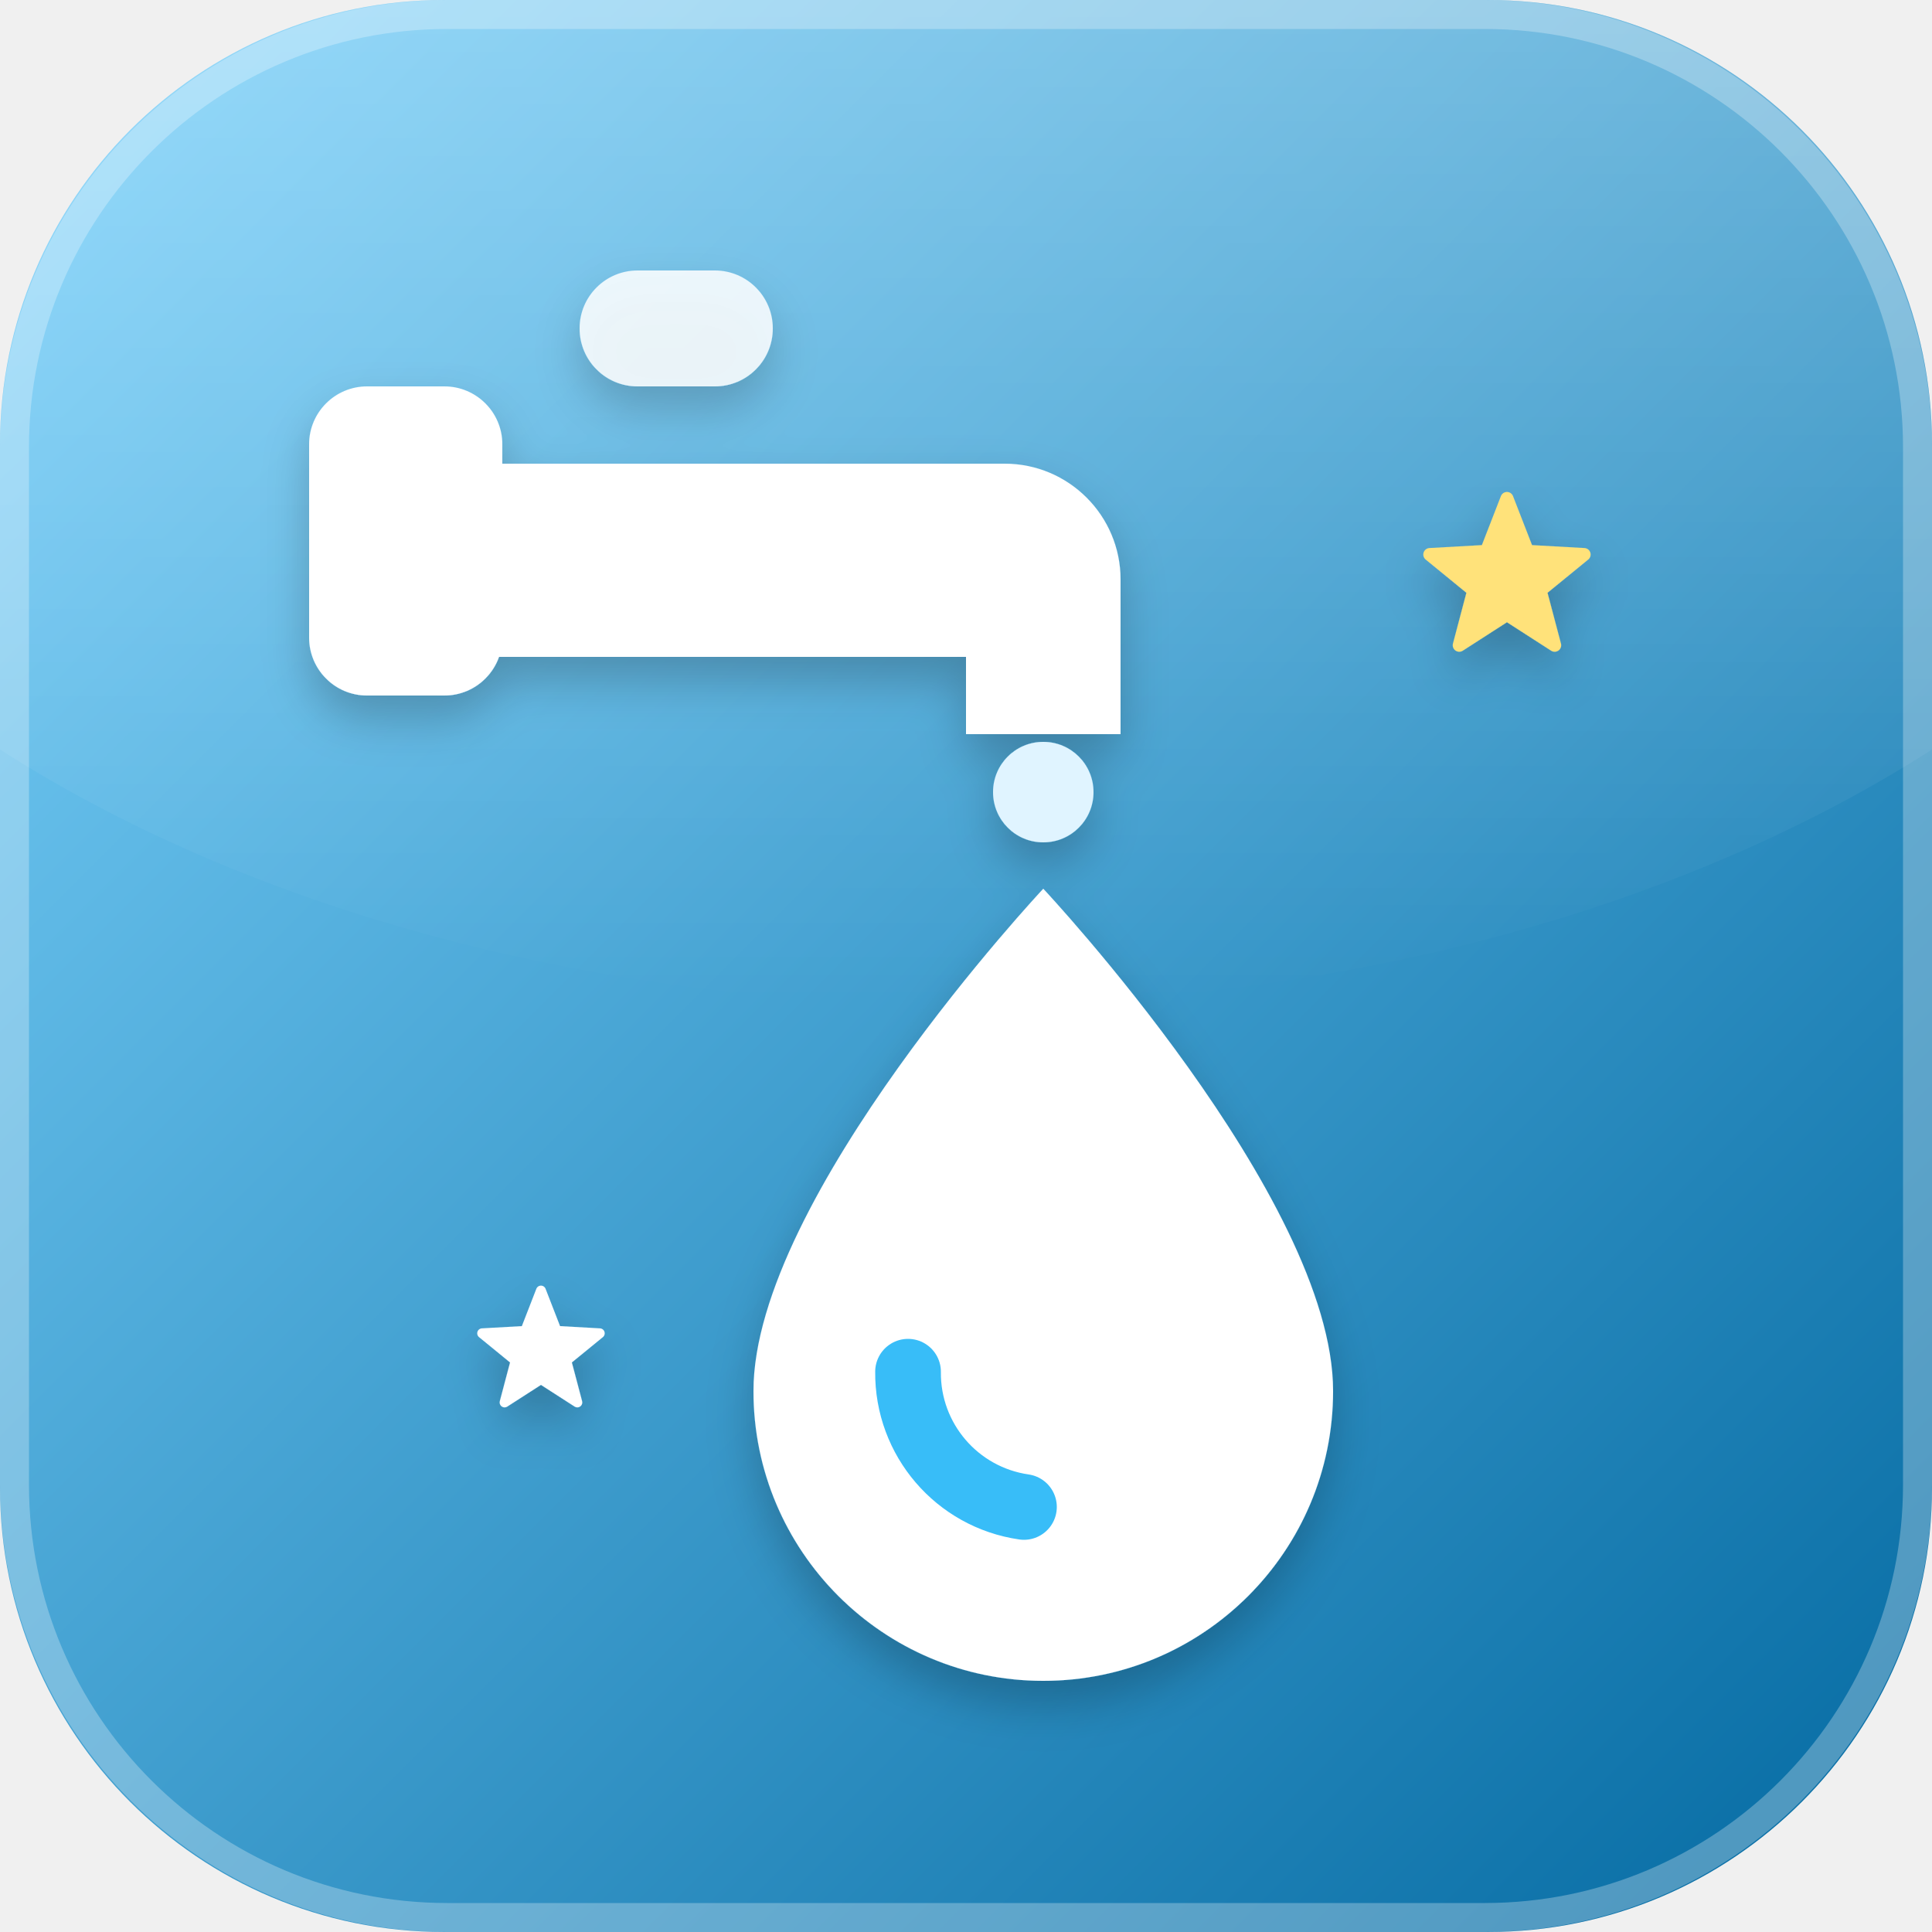
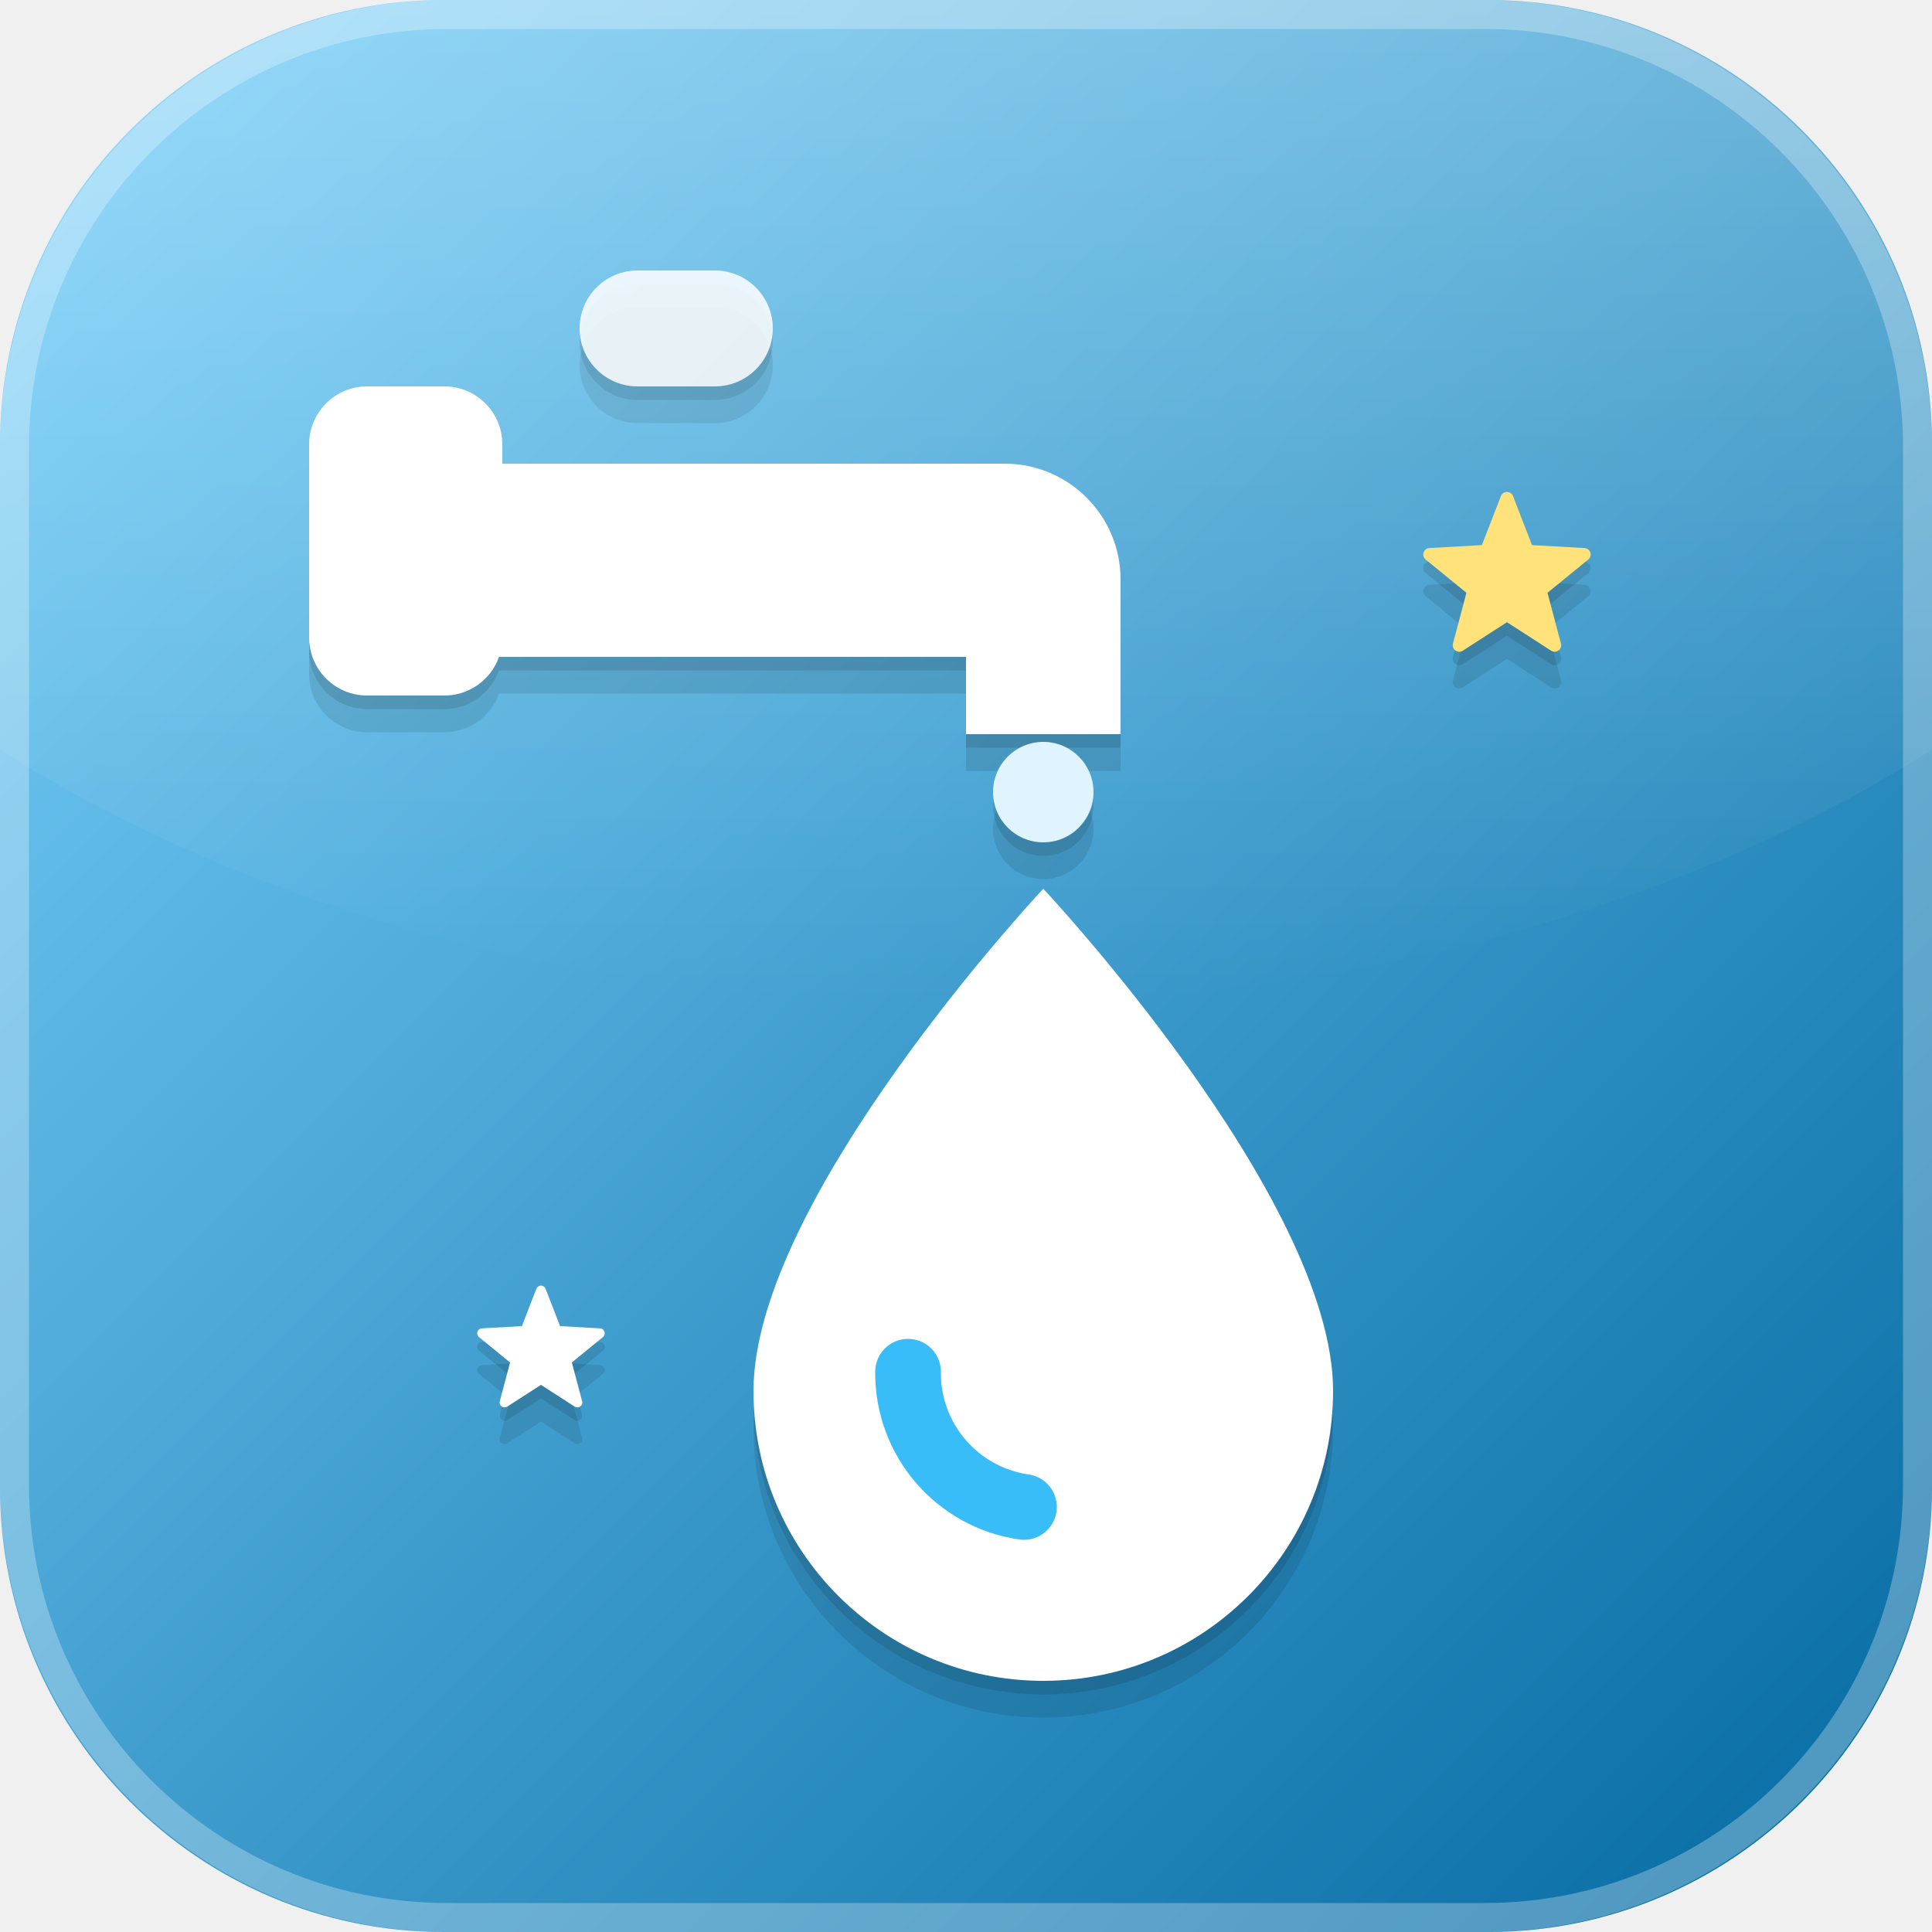
<svg xmlns="http://www.w3.org/2000/svg" viewBox="0 0 100 100" role="img" aria-label="wudhu">
  <defs>
    <linearGradient id="bg" x1="0" y1="0" x2="1" y2="1">
      <stop offset="0" stop-color="#7DD3FC" />
      <stop offset="1" stop-color="#0369A1" />
    </linearGradient>
    <linearGradient id="sheen" x1="0" y1="0" x2="0" y2="1">
      <stop offset="0" stop-color="#fff" stop-opacity=".38" />
      <stop offset="1" stop-color="#fff" stop-opacity="0" />
    </linearGradient>
-     <filter id="sh" x="-20%" y="-20%" width="140%" height="140%">
-       <feDropShadow dx="0" dy="1.2" stdDeviation="1.2" flood-color="#000" flood-opacity=".22" />
-     </filter>
    <clipPath id="sq">
      <rect width="100" height="100" rx="23" />
    </clipPath>
  </defs>
  <g clip-path="url(#sq)">
    <rect width="100" height="100" fill="url(#bg)" />
    <ellipse cx="50" cy="8" rx="70" ry="44" fill="url(#sheen)" />
-     <g filter="url(#sh)">
+     <g fill="#000" opacity=".11" transform="translate(0 .7)" aria-hidden="true">
+       <path d="M22 24h30a6 6 0 0 1 6 6v8H50v-4H22z" fill="#000" />
+       <rect x="16" y="20" width="10" height="16" rx="3" fill="#000" />
+       <rect x="30" y="14" width="10" height="6" rx="3" fill="#000" opacity=".85" />
+       <path d="M54 46c0 0-15 16-15 26a15 15 0 0 0 30 0c0-10-15-26-15-26z" fill="#000" />
+       <path d="M47 71a7 7 0 0 0 6 7" fill="none" stroke="#000" stroke-width="3.4" stroke-linecap="round" />
+       <circle cx="54" cy="41" r="2.6" fill="#000" />
+       <polygon transform="translate(78 30) scale(0.42)" points="0.00,-10.00 2.53,-3.48 9.51,-3.09 4.09,1.33 5.88,8.09 0.00,4.30 -5.88,8.09 -4.09,1.33 -9.51,-3.09 -2.53,-3.48" fill="#000" stroke="#000" stroke-width="1.6" stroke-linejoin="round" />
+       <polygon transform="translate(28 70) scale(0.32)" points="0.00,-10.00 2.53,-3.48 9.51,-3.09 4.09,1.33 5.88,8.09 0.00,4.30 -5.88,8.09 -4.09,1.33 -9.51,-3.09 -2.53,-3.48" fill="#000" stroke="#000" stroke-width="1.6" stroke-linejoin="round" />
+     </g>
+     <g fill="#000" opacity=".10" transform="translate(0 1.9)" aria-hidden="true">
+       <path d="M22 24h30a6 6 0 0 1 6 6v8H50v-4H22z" fill="#000" />
+       <rect x="16" y="20" width="10" height="16" rx="3" fill="#000" />
+       <rect x="30" y="14" width="10" height="6" rx="3" fill="#000" opacity=".85" />
+       <path d="M54 46c0 0-15 16-15 26a15 15 0 0 0 30 0c0-10-15-26-15-26z" fill="#000" />
+       <path d="M47 71a7 7 0 0 0 6 7" fill="none" stroke="#000" stroke-width="3.4" stroke-linecap="round" />
+       <circle cx="54" cy="41" r="2.6" fill="#000" />
+       <polygon transform="translate(78 30) scale(0.42)" points="0.00,-10.00 2.53,-3.48 9.51,-3.09 4.09,1.33 5.88,8.09 0.00,4.30 -5.88,8.09 -4.09,1.33 -9.51,-3.09 -2.53,-3.48" fill="#000" stroke="#000" stroke-width="1.6" stroke-linejoin="round" />
+       <polygon transform="translate(28 70) scale(0.32)" points="0.00,-10.00 2.53,-3.48 9.51,-3.09 4.09,1.33 5.88,8.09 0.00,4.30 -5.88,8.09 -4.09,1.33 -9.51,-3.09 -2.53,-3.48" fill="#000" stroke="#000" stroke-width="1.6" stroke-linejoin="round" />
+     </g>
+     <g>
      <path d="M22 24h30a6 6 0 0 1 6 6v8H50v-4H22z" fill="#fff" />
      <rect x="16" y="20" width="10" height="16" rx="3" fill="#fff" />
      <rect x="30" y="14" width="10" height="6" rx="3" fill="#fff" opacity=".85" />
      <path d="M54 46c0 0-15 16-15 26a15 15 0 0 0 30 0c0-10-15-26-15-26z" fill="#fff" />
      <path d="M47 71a7 7 0 0 0 6 7" fill="none" stroke="#38BDF8" stroke-width="3.4" stroke-linecap="round" />
      <circle cx="54" cy="41" r="2.6" fill="#E0F4FF" />
      <polygon transform="translate(78 30) scale(0.42)" points="0.00,-10.00 2.53,-3.48 9.51,-3.09 4.09,1.33 5.88,8.09 0.00,4.30 -5.88,8.09 -4.09,1.33 -9.51,-3.09 -2.53,-3.48" fill="#FFE27A" stroke="#FFE27A" stroke-width="1.6" stroke-linejoin="round" />
      <polygon transform="translate(28 70) scale(0.32)" points="0.00,-10.00 2.53,-3.48 9.51,-3.09 4.09,1.33 5.88,8.09 0.00,4.30 -5.88,8.09 -4.09,1.33 -9.51,-3.09 -2.53,-3.48" fill="#fff" stroke="#fff" stroke-width="1.6" stroke-linejoin="round" />
    </g>
    <rect x=".75" y=".75" width="98.5" height="98.5" rx="22.4" fill="none" stroke="#fff" stroke-opacity=".28" stroke-width="1.5" />
  </g>
</svg>
